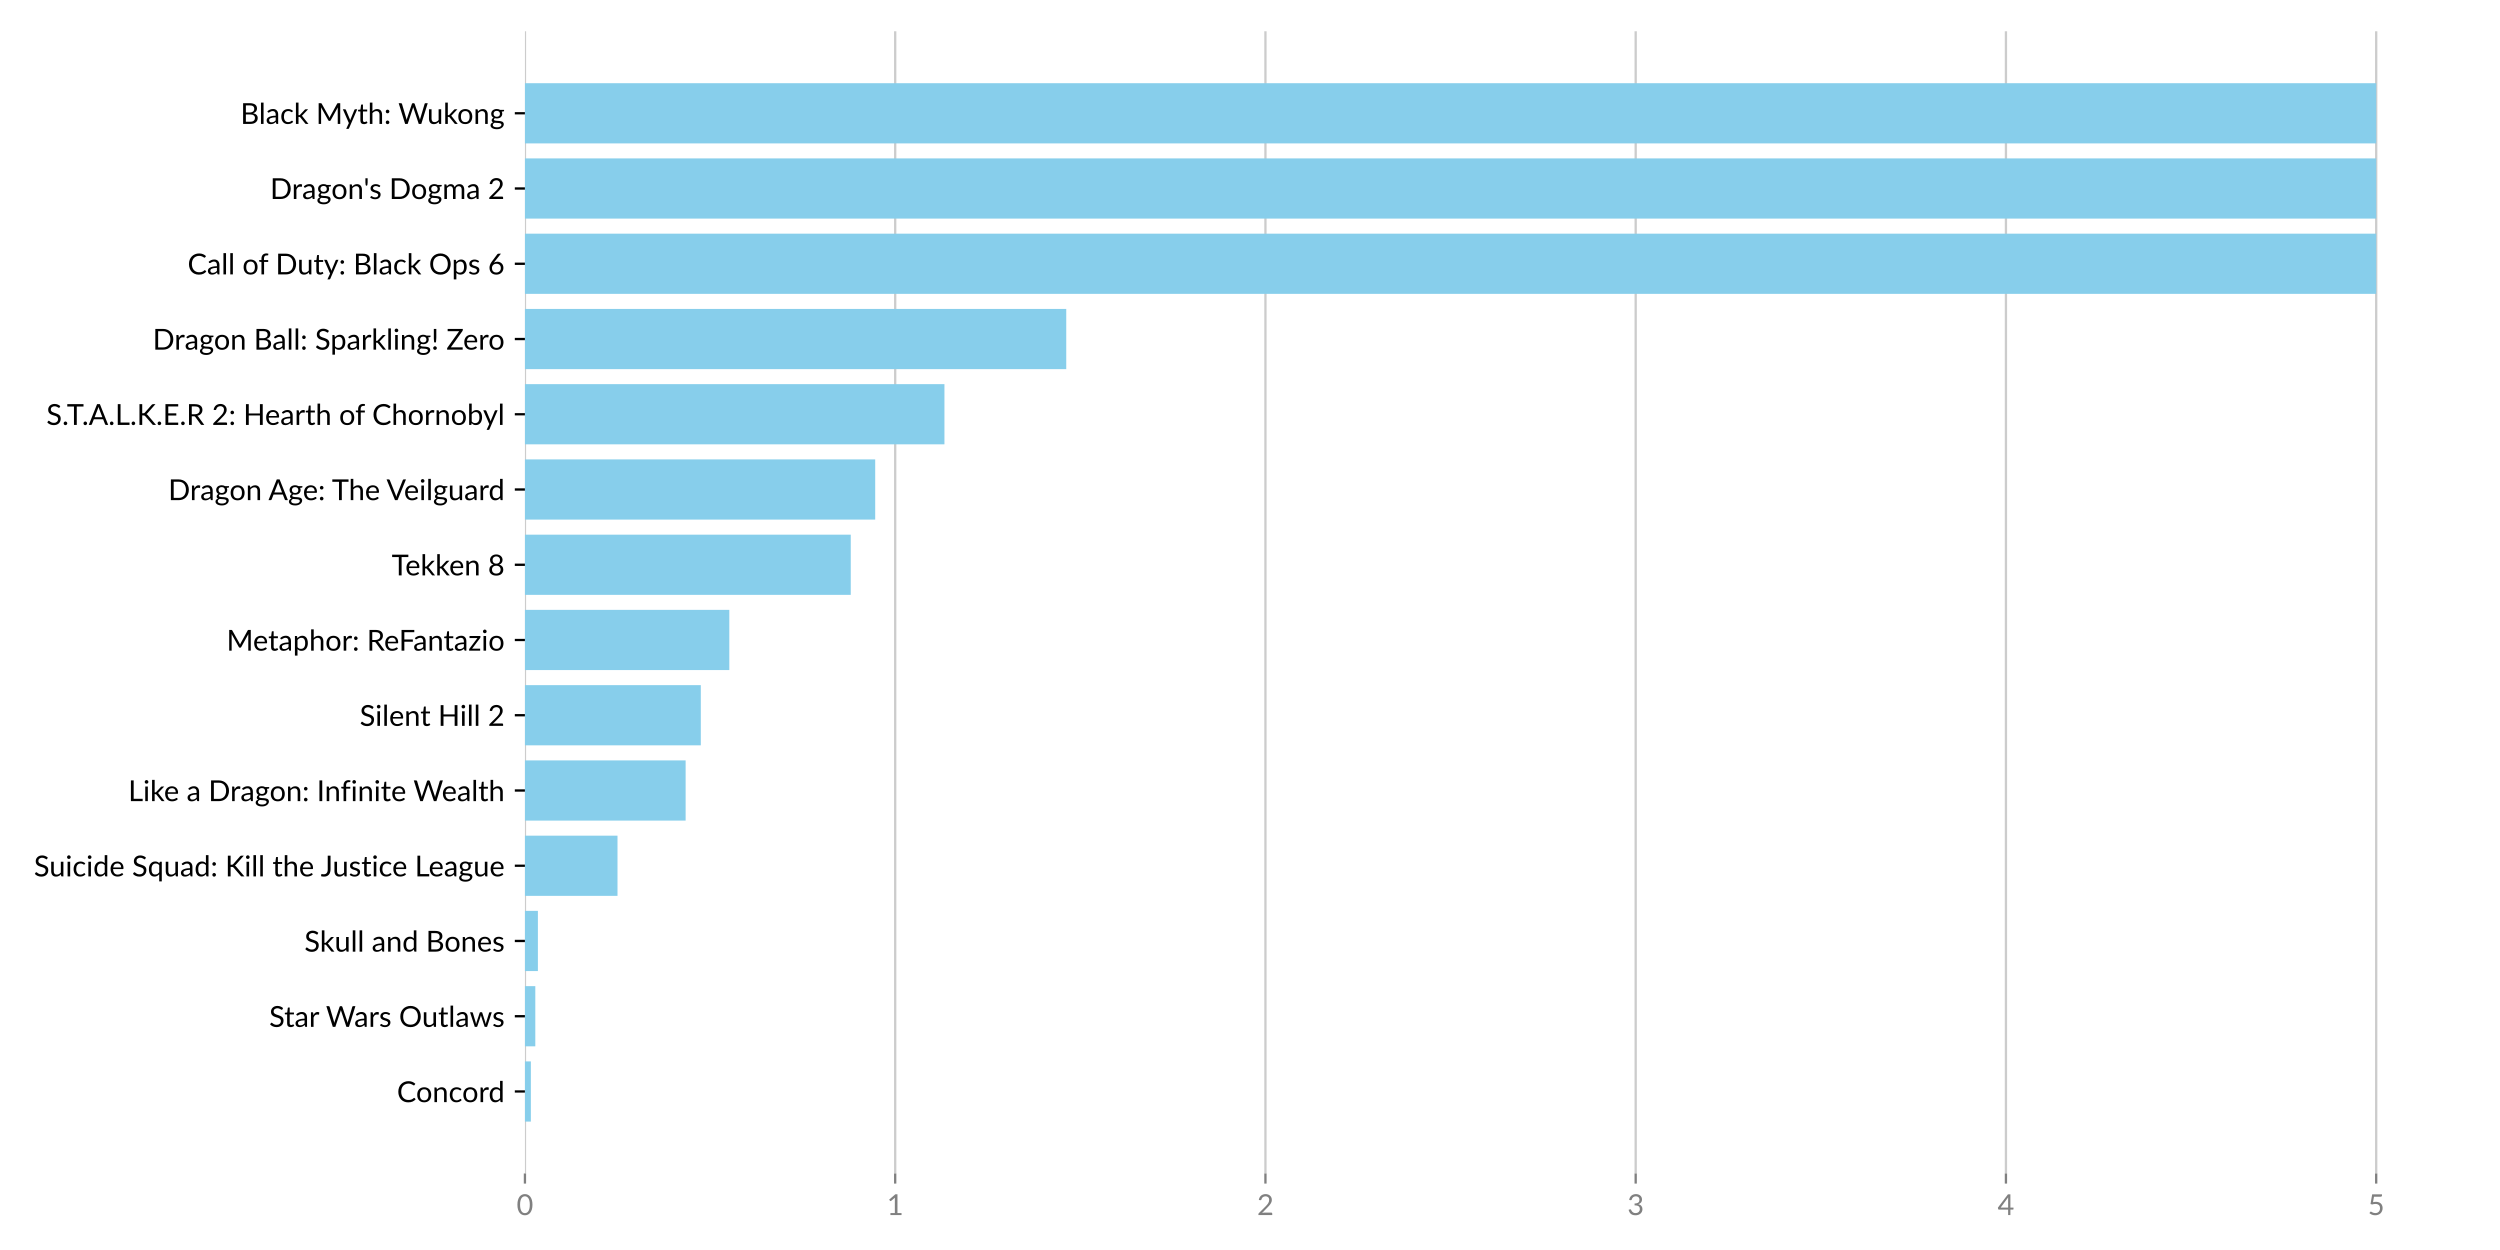
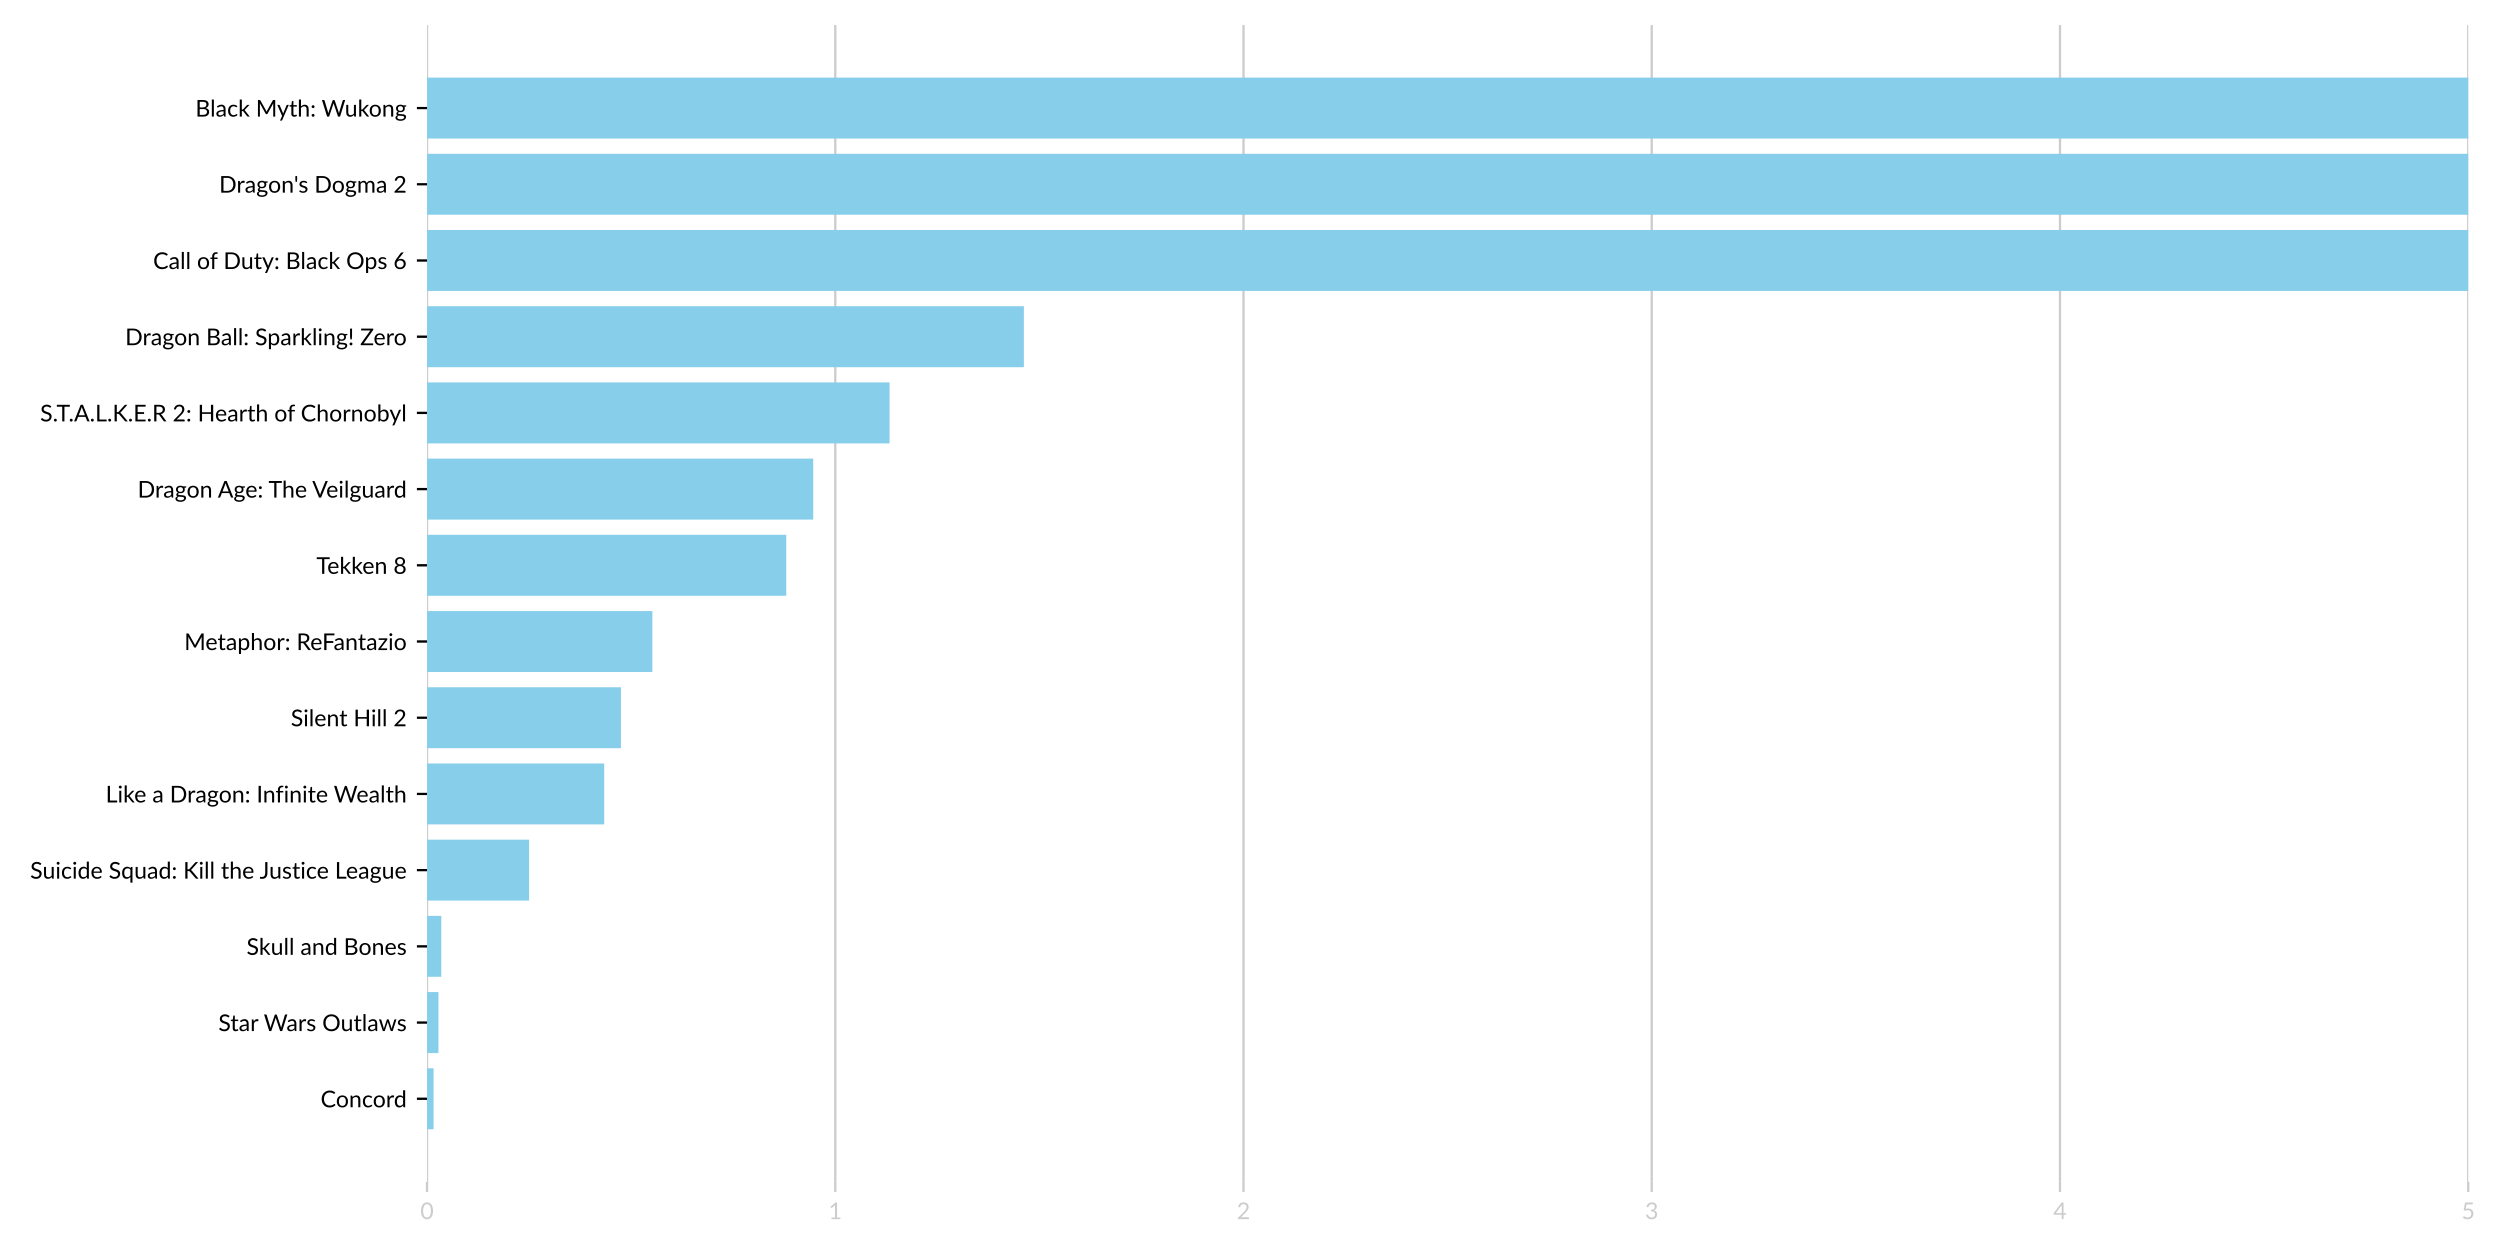
<svg xmlns="http://www.w3.org/2000/svg" xmlns:xlink="http://www.w3.org/1999/xlink" width="864pt" height="432pt" viewBox="0 0 864 432" version="1.1">
  <defs>
    <style type="text/css">*{stroke-linejoin: round; stroke-linecap: butt}</style>
  </defs>
  <g id="figure_1">
    <g id="patch_1">
      <path d="M 0 432  L 864 432  L 864 0  L 0 0  z " style="fill: #ffffff" />
    </g>
    <g id="axes_1">
      <g id="patch_2">
-         <path d="M 181.42 405.56  L 853.2 405.56  L 853.2 10.8  L 181.42 10.8  z " style="fill: #ffffff" />
+         <path d="M 147.58 408.44  L 853.02 408.44  L 853.02 8.64  L 147.58 8.64  L 147.58 408.44  z " style="fill: none; opacity: 0" />
      </g>
      <g id="matplotlib.axis_1">
        <g id="xtick_1">
          <g id="line2d_1">
-             <path d="M 181.42 405.56  L 181.42 10.8  " clip-path="url(#p1b6d92e897)" style="fill: none; stroke: #cccccc; stroke-width: 0.8; stroke-linecap: square" />
+             <path d="M 147.58 408.44  L 147.58 8.64  " clip-path="url(#p7763d3edd9)" style="fill: none; stroke: #cccccc; stroke-width: 0.8; stroke-linecap: square" />
          </g>
          <g id="line2d_2">
            <defs>
-               <path id="mf7d399b70a" d="M 0 0  L 0 3.5  " style="stroke: #808080; stroke-width: 0.8" />
+               <path id="mb28a38e3fa" d="M 0 0  L 0 3.5  " style="stroke: #cccccc; stroke-width: 0.8" />
            </defs>
            <g>
-               <use xlink:href="#mf7d399b70a" x="181.42" y="405.56" style="fill: #808080; stroke: #808080; stroke-width: 0.8" />
+               <use xlink:href="#mb28a38e3fa" x="147.58" y="408.44" style="fill: #cccccc; stroke: #cccccc; stroke-width: 0.8" />
            </g>
          </g>
          <g id="text_1">
-             <text style="fill: #808080; font: 10px 'Lato', sans-serif; text-anchor: middle" x="181.42" y="419.926" transform="rotate(-0 181.42 419.9256)">0</text>
+             <text style="fill: #cccccc; font: 8px 'Lato', sans-serif; text-anchor: middle" x="147.58" y="421.332" transform="rotate(-0 147.58 421.3325)">0</text>
          </g>
        </g>
        <g id="xtick_2">
          <g id="line2d_3">
-             <path d="M 309.378 405.56  L 309.378 10.8  " clip-path="url(#p1b6d92e897)" style="fill: none; stroke: #cccccc; stroke-width: 0.8; stroke-linecap: square" />
+             <path d="M 288.668 408.44  L 288.668 8.64  " clip-path="url(#p7763d3edd9)" style="fill: none; stroke: #cccccc; stroke-width: 0.8; stroke-linecap: square" />
          </g>
          <g id="line2d_4">
            <g>
-               <use xlink:href="#mf7d399b70a" x="309.378" y="405.56" style="fill: #808080; stroke: #808080; stroke-width: 0.8" />
+               <use xlink:href="#mb28a38e3fa" x="288.668" y="408.44" style="fill: #cccccc; stroke: #cccccc; stroke-width: 0.8" />
            </g>
          </g>
          <g id="text_2">
-             <text style="fill: #808080; font: 10px 'Lato', sans-serif; text-anchor: middle" x="309.378" y="419.926" transform="rotate(-0 309.3781 419.9256)">1</text>
+             <text style="fill: #cccccc; font: 8px 'Lato', sans-serif; text-anchor: middle" x="288.668" y="421.332" transform="rotate(-0 288.668 421.3325)">1</text>
          </g>
        </g>
        <g id="xtick_3">
          <g id="line2d_5">
-             <path d="M 437.336 405.56  L 437.336 10.8  " clip-path="url(#p1b6d92e897)" style="fill: none; stroke: #cccccc; stroke-width: 0.8; stroke-linecap: square" />
+             <path d="M 429.756 408.44  L 429.756 8.64  " clip-path="url(#p7763d3edd9)" style="fill: none; stroke: #cccccc; stroke-width: 0.8; stroke-linecap: square" />
          </g>
          <g id="line2d_6">
            <g>
-               <use xlink:href="#mf7d399b70a" x="437.336" y="405.56" style="fill: #808080; stroke: #808080; stroke-width: 0.8" />
+               <use xlink:href="#mb28a38e3fa" x="429.756" y="408.44" style="fill: #cccccc; stroke: #cccccc; stroke-width: 0.8" />
            </g>
          </g>
          <g id="text_3">
-             <text style="fill: #808080; font: 10px 'Lato', sans-serif; text-anchor: middle" x="437.336" y="419.926" transform="rotate(-0 437.3362 419.9256)">2</text>
+             <text style="fill: #cccccc; font: 8px 'Lato', sans-serif; text-anchor: middle" x="429.756" y="421.332" transform="rotate(-0 429.756 421.3325)">2</text>
          </g>
        </g>
        <g id="xtick_4">
          <g id="line2d_7">
-             <path d="M 565.294 405.56  L 565.294 10.8  " clip-path="url(#p1b6d92e897)" style="fill: none; stroke: #cccccc; stroke-width: 0.8; stroke-linecap: square" />
+             <path d="M 570.844 408.44  L 570.844 8.64  " clip-path="url(#p7763d3edd9)" style="fill: none; stroke: #cccccc; stroke-width: 0.8; stroke-linecap: square" />
          </g>
          <g id="line2d_8">
            <g>
-               <use xlink:href="#mf7d399b70a" x="565.294" y="405.56" style="fill: #808080; stroke: #808080; stroke-width: 0.8" />
+               <use xlink:href="#mb28a38e3fa" x="570.844" y="408.44" style="fill: #cccccc; stroke: #cccccc; stroke-width: 0.8" />
            </g>
          </g>
          <g id="text_4">
-             <text style="fill: #808080; font: 10px 'Lato', sans-serif; text-anchor: middle" x="565.294" y="419.926" transform="rotate(-0 565.2943 419.9256)">3</text>
+             <text style="fill: #cccccc; font: 8px 'Lato', sans-serif; text-anchor: middle" x="570.844" y="421.332" transform="rotate(-0 570.844 421.3325)">3</text>
          </g>
        </g>
        <g id="xtick_5">
          <g id="line2d_9">
-             <path d="M 693.252 405.56  L 693.252 10.8  " clip-path="url(#p1b6d92e897)" style="fill: none; stroke: #cccccc; stroke-width: 0.8; stroke-linecap: square" />
+             <path d="M 711.932 408.44  L 711.932 8.64  " clip-path="url(#p7763d3edd9)" style="fill: none; stroke: #cccccc; stroke-width: 0.8; stroke-linecap: square" />
          </g>
          <g id="line2d_10">
            <g>
-               <use xlink:href="#mf7d399b70a" x="693.252" y="405.56" style="fill: #808080; stroke: #808080; stroke-width: 0.8" />
+               <use xlink:href="#mb28a38e3fa" x="711.932" y="408.44" style="fill: #cccccc; stroke: #cccccc; stroke-width: 0.8" />
            </g>
          </g>
          <g id="text_5">
-             <text style="fill: #808080; font: 10px 'Lato', sans-serif; text-anchor: middle" x="693.252" y="419.926" transform="rotate(-0 693.2524 419.9256)">4</text>
+             <text style="fill: #cccccc; font: 8px 'Lato', sans-serif; text-anchor: middle" x="711.932" y="421.332" transform="rotate(-0 711.932 421.3325)">4</text>
          </g>
        </g>
        <g id="xtick_6">
          <g id="line2d_11">
-             <path d="M 821.21 405.56  L 821.21 10.8  " clip-path="url(#p1b6d92e897)" style="fill: none; stroke: #cccccc; stroke-width: 0.8; stroke-linecap: square" />
+             <path d="M 853.02 408.44  L 853.02 8.64  " clip-path="url(#p7763d3edd9)" style="fill: none; stroke: #cccccc; stroke-width: 0.8; stroke-linecap: square" />
          </g>
          <g id="line2d_12">
            <g>
-               <use xlink:href="#mf7d399b70a" x="821.21" y="405.56" style="fill: #808080; stroke: #808080; stroke-width: 0.8" />
+               <use xlink:href="#mb28a38e3fa" x="853.02" y="408.44" style="fill: #cccccc; stroke: #cccccc; stroke-width: 0.8" />
            </g>
          </g>
          <g id="text_6">
-             <text style="fill: #808080; font: 10px 'Lato', sans-serif; text-anchor: middle" x="821.21" y="419.926" transform="rotate(-0 821.2105 419.9256)">5</text>
+             <text style="fill: #cccccc; font: 8px 'Lato', sans-serif; text-anchor: middle" x="853.02" y="421.332" transform="rotate(-0 853.02 421.3325)">5</text>
          </g>
        </g>
      </g>
      <g id="matplotlib.axis_2">
        <g id="ytick_1">
          <g id="line2d_13">
            <defs>
-               <path id="m2e038aab92" d="M 0 0  L -3.5 0  " style="stroke: #000000; stroke-width: 0.8" />
+               <path id="mdede850e30" d="M 0 0  L -3.5 0  " style="stroke: #000000; stroke-width: 0.8" />
            </defs>
            <g>
-               <use xlink:href="#m2e038aab92" x="181.42" y="377.214" style="stroke: #000000; stroke-width: 0.8" />
+               <use xlink:href="#mdede850e30" x="147.58" y="379.732" style="stroke: #000000; stroke-width: 0.8" />
            </g>
          </g>
          <g id="text_7">
-             <text style="font: 10px 'Lato', sans-serif; text-anchor: end" x="174.42" y="380.897" transform="rotate(-0 174.42 380.8971)">Concord</text>
+             <text style="font: 8px 'Lato', sans-serif; text-anchor: end" x="140.58" y="382.679" transform="rotate(-0 140.58 382.6786)">Concord</text>
          </g>
        </g>
        <g id="ytick_2">
          <g id="line2d_14">
            <g>
-               <use xlink:href="#m2e038aab92" x="181.42" y="351.209" style="stroke: #000000; stroke-width: 0.8" />
+               <use xlink:href="#mdede850e30" x="147.58" y="353.395" style="stroke: #000000; stroke-width: 0.8" />
            </g>
          </g>
          <g id="text_8">
-             <text style="font: 10px 'Lato', sans-serif; text-anchor: end" x="174.42" y="354.892" transform="rotate(-0 174.42 354.8918)">Star Wars Outlaws</text>
+             <text style="font: 8px 'Lato', sans-serif; text-anchor: end" x="140.58" y="356.341" transform="rotate(-0 140.58 356.3413)">Star Wars Outlaws</text>
          </g>
        </g>
        <g id="ytick_3">
          <g id="line2d_15">
            <g>
-               <use xlink:href="#m2e038aab92" x="181.42" y="325.204" style="stroke: #000000; stroke-width: 0.8" />
+               <use xlink:href="#mdede850e30" x="147.58" y="327.058" style="stroke: #000000; stroke-width: 0.8" />
            </g>
          </g>
          <g id="text_9">
-             <text style="font: 10px 'Lato', sans-serif; text-anchor: end" x="174.42" y="328.887" transform="rotate(-0 174.42 328.8865)">Skull and Bones</text>
+             <text style="font: 8px 'Lato', sans-serif; text-anchor: end" x="140.58" y="330.004" transform="rotate(-0 140.58 330.004)">Skull and Bones</text>
          </g>
        </g>
        <g id="ytick_4">
          <g id="line2d_16">
            <g>
-               <use xlink:href="#m2e038aab92" x="181.42" y="299.198" style="stroke: #000000; stroke-width: 0.8" />
+               <use xlink:href="#mdede850e30" x="147.58" y="300.721" style="stroke: #000000; stroke-width: 0.8" />
            </g>
          </g>
          <g id="text_10">
-             <text style="font: 10px 'Lato', sans-serif; text-anchor: end" x="174.42" y="302.881" transform="rotate(-0 174.42 302.8813)">Suicide Squad: Kill the Justice League</text>
+             <text style="font: 8px 'Lato', sans-serif; text-anchor: end" x="140.58" y="303.667" transform="rotate(-0 140.58 303.6668)">Suicide Squad: Kill the Justice League</text>
          </g>
        </g>
        <g id="ytick_5">
          <g id="line2d_17">
            <g>
-               <use xlink:href="#m2e038aab92" x="181.42" y="273.193" style="stroke: #000000; stroke-width: 0.8" />
+               <use xlink:href="#mdede850e30" x="147.58" y="274.383" style="stroke: #000000; stroke-width: 0.8" />
            </g>
          </g>
          <g id="text_11">
-             <text style="font: 10px 'Lato', sans-serif; text-anchor: end" x="174.42" y="276.876" transform="rotate(-0 174.42 276.876)">Like a Dragon: Infinite Wealth</text>
+             <text style="font: 8px 'Lato', sans-serif; text-anchor: end" x="140.58" y="277.329" transform="rotate(-0 140.58 277.3295)">Like a Dragon: Infinite Wealth</text>
          </g>
        </g>
        <g id="ytick_6">
          <g id="line2d_18">
            <g>
-               <use xlink:href="#m2e038aab92" x="181.42" y="247.188" style="stroke: #000000; stroke-width: 0.8" />
+               <use xlink:href="#mdede850e30" x="147.58" y="248.046" style="stroke: #000000; stroke-width: 0.8" />
            </g>
          </g>
          <g id="text_12">
-             <text style="font: 10px 'Lato', sans-serif; text-anchor: end" x="174.42" y="250.871" transform="rotate(-0 174.42 250.8707)">Silent Hill 2</text>
+             <text style="font: 8px 'Lato', sans-serif; text-anchor: end" x="140.58" y="250.992" transform="rotate(-0 140.58 250.9922)">Silent Hill 2</text>
          </g>
        </g>
        <g id="ytick_7">
          <g id="line2d_19">
            <g>
-               <use xlink:href="#m2e038aab92" x="181.42" y="221.183" style="stroke: #000000; stroke-width: 0.8" />
+               <use xlink:href="#mdede850e30" x="147.58" y="221.709" style="stroke: #000000; stroke-width: 0.8" />
            </g>
          </g>
          <g id="text_13">
-             <text style="font: 10px 'Lato', sans-serif; text-anchor: end" x="174.42" y="224.865" transform="rotate(-0 174.42 224.8654)">Metaphor: ReFantazio</text>
+             <text style="font: 8px 'Lato', sans-serif; text-anchor: end" x="140.58" y="224.655" transform="rotate(-0 140.58 224.6549)">Metaphor: ReFantazio</text>
          </g>
        </g>
        <g id="ytick_8">
          <g id="line2d_20">
            <g>
-               <use xlink:href="#m2e038aab92" x="181.42" y="195.177" style="stroke: #000000; stroke-width: 0.8" />
+               <use xlink:href="#mdede850e30" x="147.58" y="195.371" style="stroke: #000000; stroke-width: 0.8" />
            </g>
          </g>
          <g id="text_14">
-             <text style="font: 10px 'Lato', sans-serif; text-anchor: end" x="174.42" y="198.86" transform="rotate(-0 174.42 198.8602)">Tekken 8</text>
+             <text style="font: 8px 'Lato', sans-serif; text-anchor: end" x="140.58" y="198.318" transform="rotate(-0 140.58 198.3176)">Tekken 8</text>
          </g>
        </g>
        <g id="ytick_9">
          <g id="line2d_21">
            <g>
-               <use xlink:href="#m2e038aab92" x="181.42" y="169.172" style="stroke: #000000; stroke-width: 0.8" />
+               <use xlink:href="#mdede850e30" x="147.58" y="169.034" style="stroke: #000000; stroke-width: 0.8" />
            </g>
          </g>
          <g id="text_15">
-             <text style="font: 10px 'Lato', sans-serif; text-anchor: end" x="174.42" y="172.855" transform="rotate(-0 174.42 172.8549)">Dragon Age: The Veilguard</text>
+             <text style="font: 8px 'Lato', sans-serif; text-anchor: end" x="140.58" y="171.98" transform="rotate(-0 140.58 171.9803)">Dragon Age: The Veilguard</text>
          </g>
        </g>
        <g id="ytick_10">
          <g id="line2d_22">
            <g>
-               <use xlink:href="#m2e038aab92" x="181.42" y="143.167" style="stroke: #000000; stroke-width: 0.8" />
+               <use xlink:href="#mdede850e30" x="147.58" y="142.697" style="stroke: #000000; stroke-width: 0.8" />
            </g>
          </g>
          <g id="text_16">
-             <text style="font: 10px 'Lato', sans-serif; text-anchor: end" x="174.42" y="146.85" transform="rotate(-0 174.42 146.8496)">S.T.A.L.K.E.R 2: Hearth of Chornobyl</text>
+             <text style="font: 8px 'Lato', sans-serif; text-anchor: end" x="140.58" y="145.643" transform="rotate(-0 140.58 145.643)">S.T.A.L.K.E.R 2: Hearth of Chornobyl</text>
          </g>
        </g>
        <g id="ytick_11">
          <g id="line2d_23">
            <g>
-               <use xlink:href="#m2e038aab92" x="181.42" y="117.162" style="stroke: #000000; stroke-width: 0.8" />
+               <use xlink:href="#mdede850e30" x="147.58" y="116.359" style="stroke: #000000; stroke-width: 0.8" />
            </g>
          </g>
          <g id="text_17">
-             <text style="font: 10px 'Lato', sans-serif; text-anchor: end" x="174.42" y="120.844" transform="rotate(-0 174.42 120.8444)">Dragon Ball: Sparkling! Zero</text>
+             <text style="font: 8px 'Lato', sans-serif; text-anchor: end" x="140.58" y="119.306" transform="rotate(-0 140.58 119.3057)">Dragon Ball: Sparkling! Zero</text>
          </g>
        </g>
        <g id="ytick_12">
          <g id="line2d_24">
            <g>
-               <use xlink:href="#m2e038aab92" x="181.42" y="91.156" style="stroke: #000000; stroke-width: 0.8" />
+               <use xlink:href="#mdede850e30" x="147.58" y="90.022" style="stroke: #000000; stroke-width: 0.8" />
            </g>
          </g>
          <g id="text_18">
-             <text style="font: 10px 'Lato', sans-serif; text-anchor: end" x="174.42" y="94.839" transform="rotate(-0 174.42 94.8391)">Call of Duty: Black Ops 6</text>
+             <text style="font: 8px 'Lato', sans-serif; text-anchor: end" x="140.58" y="92.968" transform="rotate(-0 140.58 92.96846)">Call of Duty: Black Ops 6</text>
          </g>
        </g>
        <g id="ytick_13">
          <g id="line2d_25">
            <g>
-               <use xlink:href="#m2e038aab92" x="181.42" y="65.151" style="stroke: #000000; stroke-width: 0.8" />
+               <use xlink:href="#mdede850e30" x="147.58" y="63.685" style="stroke: #000000; stroke-width: 0.8" />
            </g>
          </g>
          <g id="text_19">
-             <text style="font: 10px 'Lato', sans-serif; text-anchor: end" x="174.42" y="68.779" transform="rotate(-0 174.42 68.77914)">Dragon's Dogma 2</text>
+             <text style="font: 8px 'Lato', sans-serif; text-anchor: end" x="140.58" y="66.587" transform="rotate(-0 140.58 66.58743)">Dragon's Dogma 2</text>
          </g>
        </g>
        <g id="ytick_14">
          <g id="line2d_26">
            <g>
-               <use xlink:href="#m2e038aab92" x="181.42" y="39.146" style="stroke: #000000; stroke-width: 0.8" />
+               <use xlink:href="#mdede850e30" x="147.58" y="37.348" style="stroke: #000000; stroke-width: 0.8" />
            </g>
          </g>
          <g id="text_20">
-             <text style="font: 10px 'Lato', sans-serif; text-anchor: end" x="174.42" y="42.829" transform="rotate(-0 174.42 42.82856)">Black Myth: Wukong</text>
+             <text style="font: 8px 'Lato', sans-serif; text-anchor: end" x="140.58" y="40.294" transform="rotate(-0 140.58 40.29389)">Black Myth: Wukong</text>
          </g>
        </g>
      </g>
      <g id="patch_3">
-         <path d="M 181.42 387.616  L 183.467 387.616  L 183.467 366.812  L 181.42 366.812  z " clip-path="url(#p1b6d92e897)" style="fill: #87ceeb" />
+         <path d="M 147.58 390.267  L 149.837 390.267  L 149.837 369.197  L 147.58 369.197  z " clip-path="url(#p7763d3edd9)" style="fill: #87ceeb" />
      </g>
      <g id="patch_4">
-         <path d="M 181.42 361.611  L 185.003 361.611  L 185.003 340.807  L 181.42 340.807  z " clip-path="url(#p1b6d92e897)" style="fill: #87ceeb" />
+         <path d="M 147.58 363.93  L 151.53 363.93  L 151.53 342.86  L 147.58 342.86  z " clip-path="url(#p7763d3edd9)" style="fill: #87ceeb" />
      </g>
      <g id="patch_5">
-         <path d="M 181.42 335.606  L 185.899 335.606  L 185.899 314.802  L 181.42 314.802  z " clip-path="url(#p1b6d92e897)" style="fill: #87ceeb" />
+         <path d="M 147.58 337.593  L 152.518 337.593  L 152.518 316.523  L 147.58 316.523  z " clip-path="url(#p7763d3edd9)" style="fill: #87ceeb" />
      </g>
      <g id="patch_6">
-         <path d="M 181.42 309.601  L 213.41 309.601  L 213.41 288.796  L 181.42 288.796  z " clip-path="url(#p1b6d92e897)" style="fill: #87ceeb" />
+         <path d="M 147.58 311.255  L 182.852 311.255  L 182.852 290.186  L 147.58 290.186  z " clip-path="url(#p7763d3edd9)" style="fill: #87ceeb" />
      </g>
      <g id="patch_7">
-         <path d="M 181.42 283.595  L 236.954 283.595  L 236.954 262.791  L 181.42 262.791  z " clip-path="url(#p1b6d92e897)" style="fill: #87ceeb" />
+         <path d="M 147.58 284.918  L 208.812 284.918  L 208.812 263.848  L 147.58 263.848  z " clip-path="url(#p7763d3edd9)" style="fill: #87ceeb" />
      </g>
      <g id="patch_8">
-         <path d="M 181.42 257.59  L 242.2 257.59  L 242.2 236.786  L 181.42 236.786  z " clip-path="url(#p1b6d92e897)" style="fill: #87ceeb" />
+         <path d="M 147.58 258.581  L 214.597 258.581  L 214.597 237.511  L 147.58 237.511  z " clip-path="url(#p7763d3edd9)" style="fill: #87ceeb" />
      </g>
      <g id="patch_9">
-         <path d="M 181.42 231.585  L 252.053 231.585  L 252.053 210.781  L 181.42 210.781  z " clip-path="url(#p1b6d92e897)" style="fill: #87ceeb" />
+         <path d="M 147.58 232.244  L 225.461 232.244  L 225.461 211.174  L 147.58 211.174  z " clip-path="url(#p7763d3edd9)" style="fill: #87ceeb" />
      </g>
      <g id="patch_10">
-         <path d="M 181.42 205.579  L 294.023 205.579  L 294.023 184.775  L 181.42 184.775  z " clip-path="url(#p1b6d92e897)" style="fill: #87ceeb" />
+         <path d="M 147.58 205.906  L 271.737 205.906  L 271.737 184.836  L 147.58 184.836  z " clip-path="url(#p7763d3edd9)" style="fill: #87ceeb" />
      </g>
      <g id="patch_11">
-         <path d="M 181.42 179.574  L 302.468 179.574  L 302.468 158.77  L 181.42 158.77  z " clip-path="url(#p1b6d92e897)" style="fill: #87ceeb" />
+         <path d="M 147.58 179.569  L 281.049 179.569  L 281.049 158.499  L 147.58 158.499  z " clip-path="url(#p7763d3edd9)" style="fill: #87ceeb" />
      </g>
      <g id="patch_12">
-         <path d="M 181.42 153.569  L 326.397 153.569  L 326.397 132.765  L 181.42 132.765  z " clip-path="url(#p1b6d92e897)" style="fill: #87ceeb" />
+         <path d="M 147.58 153.232  L 307.433 153.232  L 307.433 132.162  L 147.58 132.162  z " clip-path="url(#p7763d3edd9)" style="fill: #87ceeb" />
      </g>
      <g id="patch_13">
-         <path d="M 181.42 127.564  L 368.495 127.564  L 368.495 106.759  L 181.42 106.759  z " clip-path="url(#p1b6d92e897)" style="fill: #87ceeb" />
+         <path d="M 147.58 126.894  L 353.851 126.894  L 353.851 105.825  L 147.58 105.825  z " clip-path="url(#p7763d3edd9)" style="fill: #87ceeb" />
      </g>
      <g id="patch_14">
-         <path d="M 181.42 101.558  L 821.21 101.558  L 821.21 80.754  L 181.42 80.754  z " clip-path="url(#p1b6d92e897)" style="fill: #87ceeb" />
+         <path d="M 147.58 100.557  L 2341.781 100.557  L 2341.781 79.487  L 147.58 79.487  z " clip-path="url(#p7763d3edd9)" style="fill: #87ceeb" />
      </g>
      <g id="patch_15">
-         <path d="M 181.42 75.553  L 821.21 75.553  L 821.21 54.749  L 181.42 54.749  z " clip-path="url(#p1b6d92e897)" style="fill: #87ceeb" />
+         <path d="M 147.58 74.22  L 2937.877 74.22  L 2937.877 53.15  L 147.58 53.15  z " clip-path="url(#p7763d3edd9)" style="fill: #87ceeb" />
      </g>
      <g id="patch_16">
-         <path d="M 181.42 49.548  L 821.21 49.548  L 821.21 28.744  L 181.42 28.744  z " clip-path="url(#p1b6d92e897)" style="fill: #87ceeb" />
+         <path d="M 147.58 47.883  L 4369.215 47.883  L 4369.215 26.813  L 147.58 26.813  z " clip-path="url(#p7763d3edd9)" style="fill: #87ceeb" />
      </g>
    </g>
  </g>
  <defs>
-     <clipPath id="p1b6d92e897">
-       <rect x="181.42" y="10.8" width="671.78" height="394.76" />
+     <clipPath id="p7763d3edd9">
+       <rect x="147.58" y="8.64" width="705.44" height="399.8" />
    </clipPath>
  </defs>
</svg>
